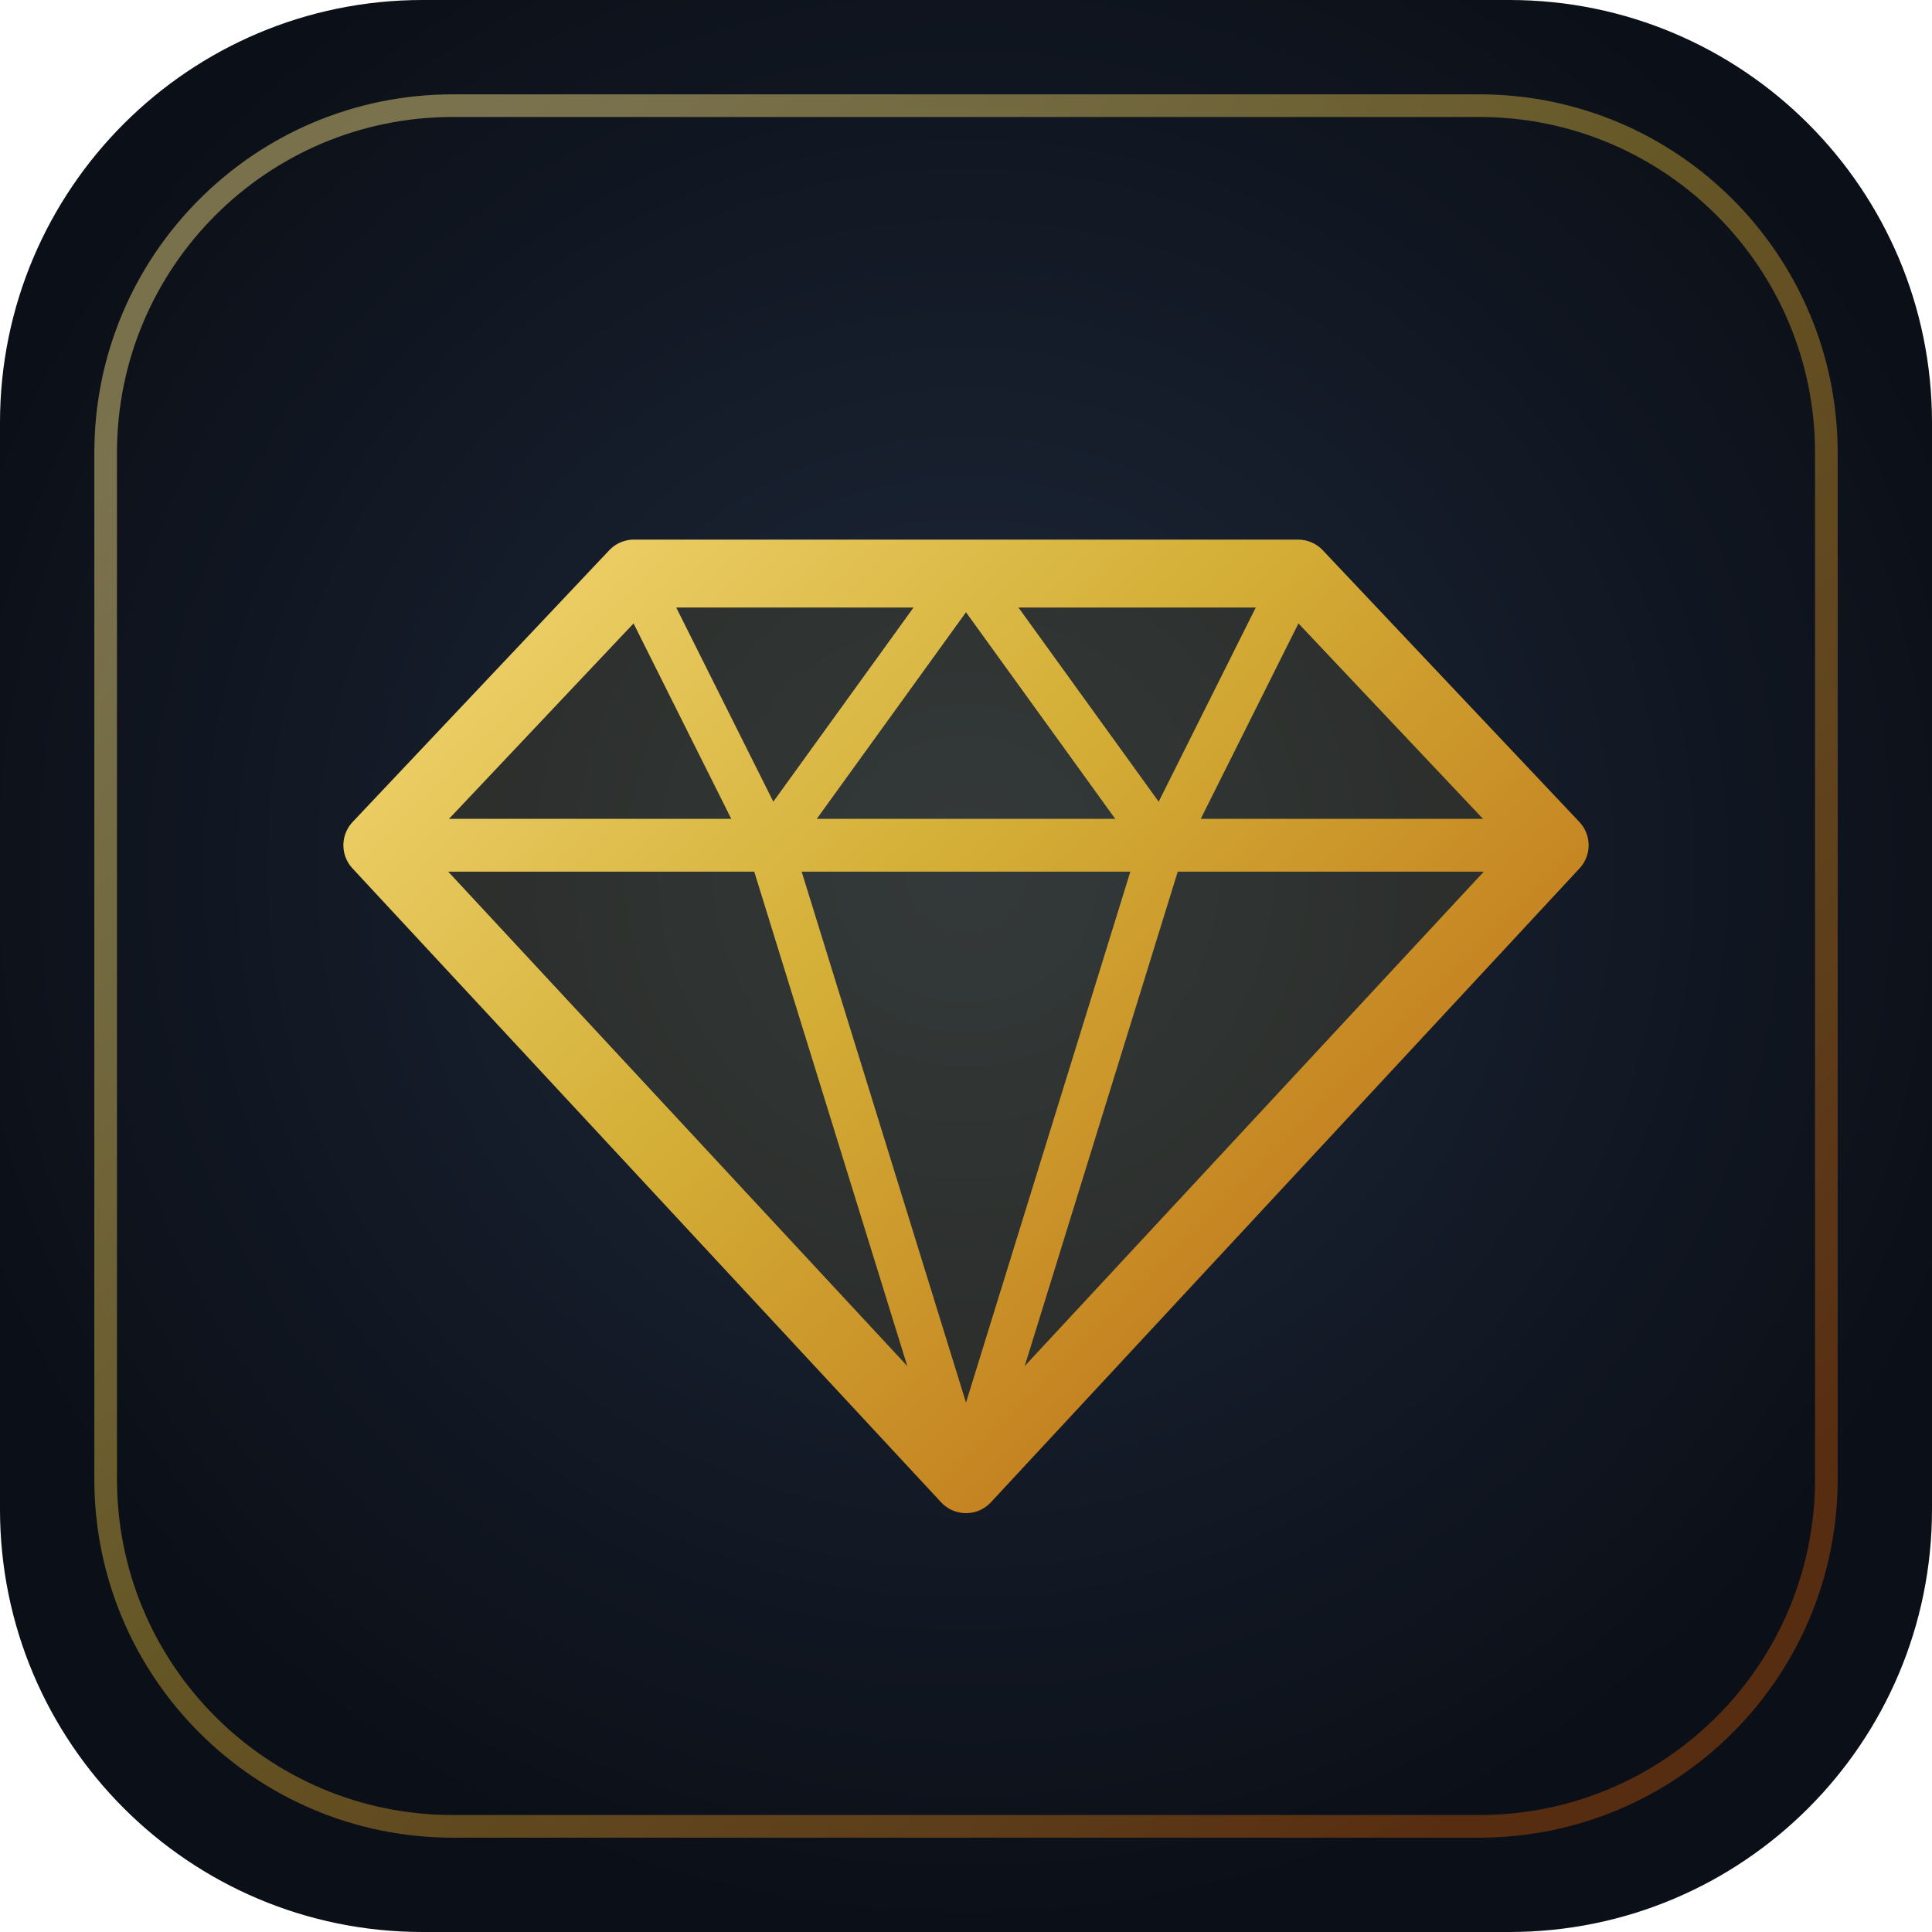
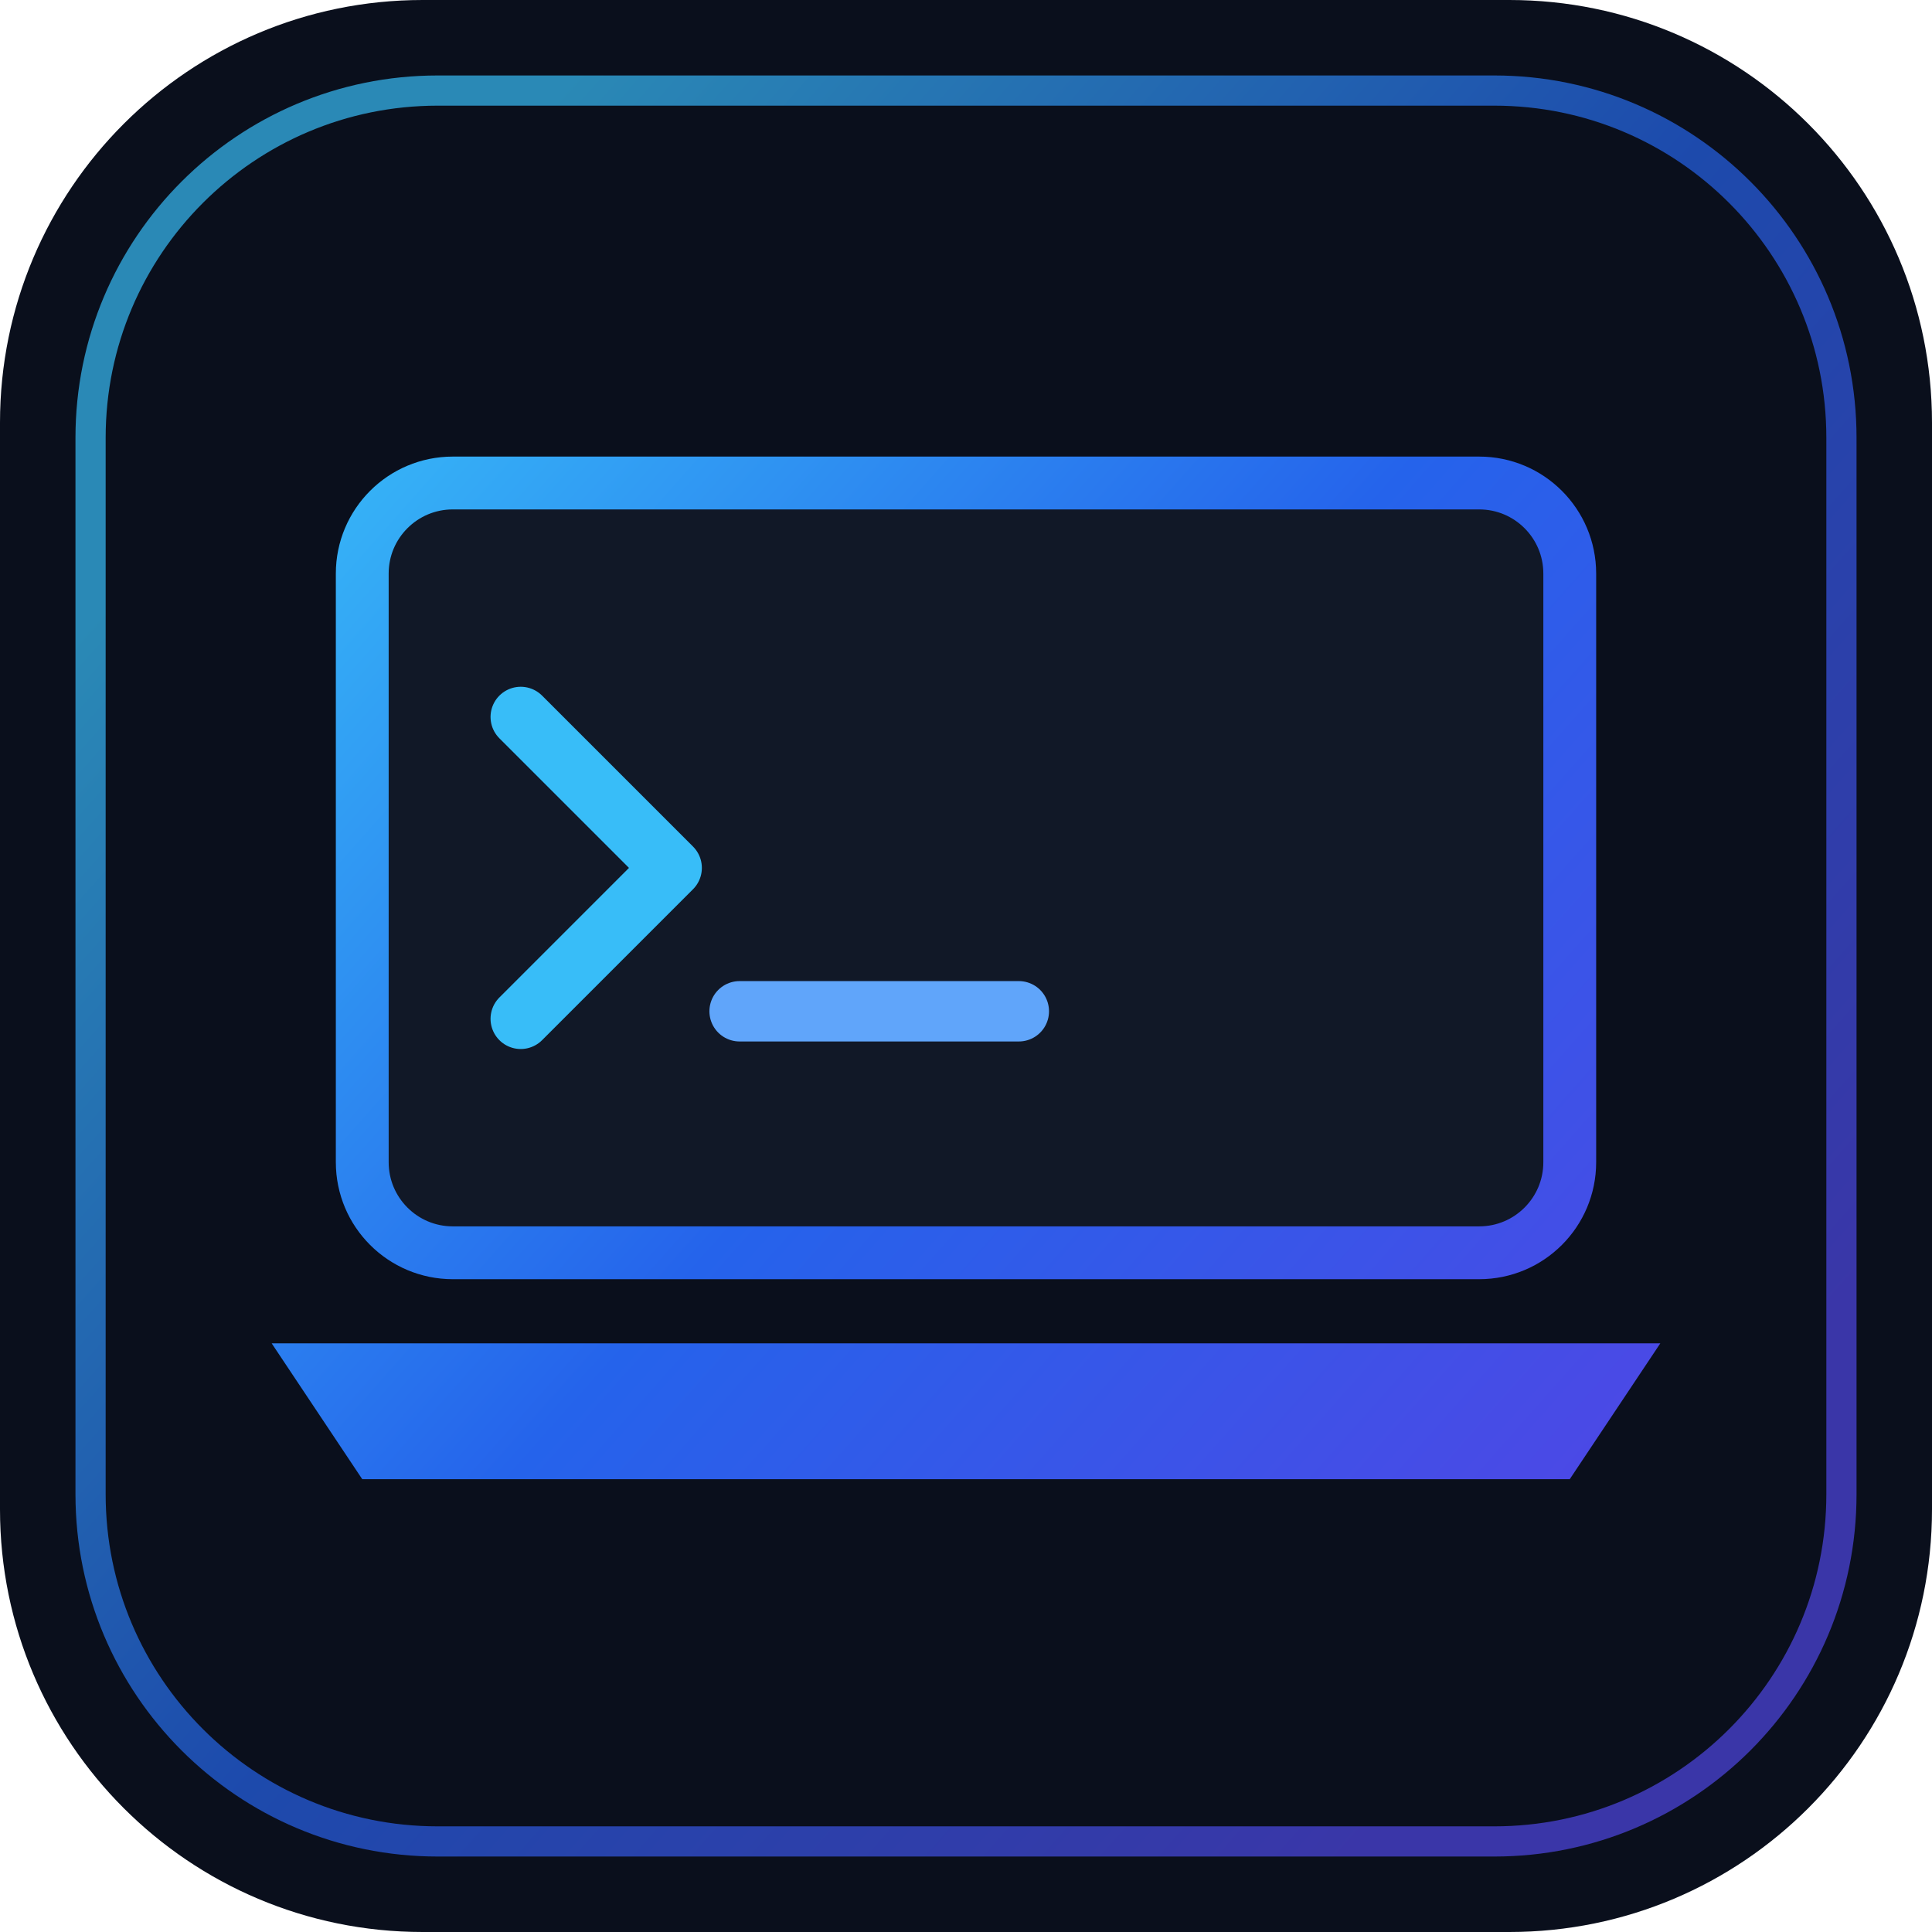
<svg xmlns="http://www.w3.org/2000/svg" viewBox="0 0 512 512" fill="none">
+   <rect width="512" height="512" rx="112" fill="#0A0F1C" />
+   <rect x="24" y="24" width="464" height="464" rx="92" stroke="url(#grad)" stroke-width="8" stroke-opacity="0.7" />
+   <rect x="96" y="128" width="320" height="204" rx="24" fill="#111827" stroke="url(#grad)" stroke-width="14" />
+   <path d="M138 190L178 230L138 270" stroke="#38BDF8" stroke-width="16" stroke-linecap="round" stroke-linejoin="round" />
+   <line x1="196" y1="268" x2="270" y2="268" stroke="#60A5FA" stroke-width="16" stroke-linecap="round" />
+   <path d="M72 356H440L416 392H96L72 356Z" fill="url(#grad)" />
  <defs>
-     <linearGradient id="goldGrad" x1="80" y1="80" x2="432" y2="432" gradientUnits="userSpaceOnUse">
-       <stop offset="0%" stop-color="#FDE68A" />
-       <stop offset="45%" stop-color="#D4AF37" />
-       <stop offset="100%" stop-color="#B45309" />
+     <linearGradient id="grad" x1="80" y1="100" x2="432" y2="412" gradientUnits="userSpaceOnUse">
+       <stop stop-color="#38BDF8" />
+       <stop offset="0.5" stop-color="#2563EB" />
+       <stop offset="1" stop-color="#4F46E5" />
    </linearGradient>
-     <radialGradient id="bgGlow" cx="50%" cy="45%" r="55%">
-       <stop offset="0%" stop-color="#1E293B" />
-       <stop offset="100%" stop-color="#0B0F17" />
-     </radialGradient>
  </defs>
-   <rect width="512" height="512" rx="112" fill="url(#bgGlow)" />
-   <rect x="28" y="28" width="456" height="456" rx="92" stroke="url(#goldGrad)" stroke-width="6" stroke-opacity="0.45" />
-   <path d="M168 152H344L412 224L256 392L100 224L168 152Z" stroke="url(#goldGrad)" stroke-width="18" stroke-linejoin="round" fill="#D4AF37" fill-opacity="0.12" />
-   <path d="M100 224H412" stroke="url(#goldGrad)" stroke-width="14" />
-   <path d="M168 152L204 224L256 392L308 224L344 152" stroke="url(#goldGrad)" stroke-width="12" stroke-linejoin="round" />
-   <path d="M204 224L256 152L308 224" stroke="url(#goldGrad)" stroke-width="12" stroke-linejoin="round" />
</svg>
